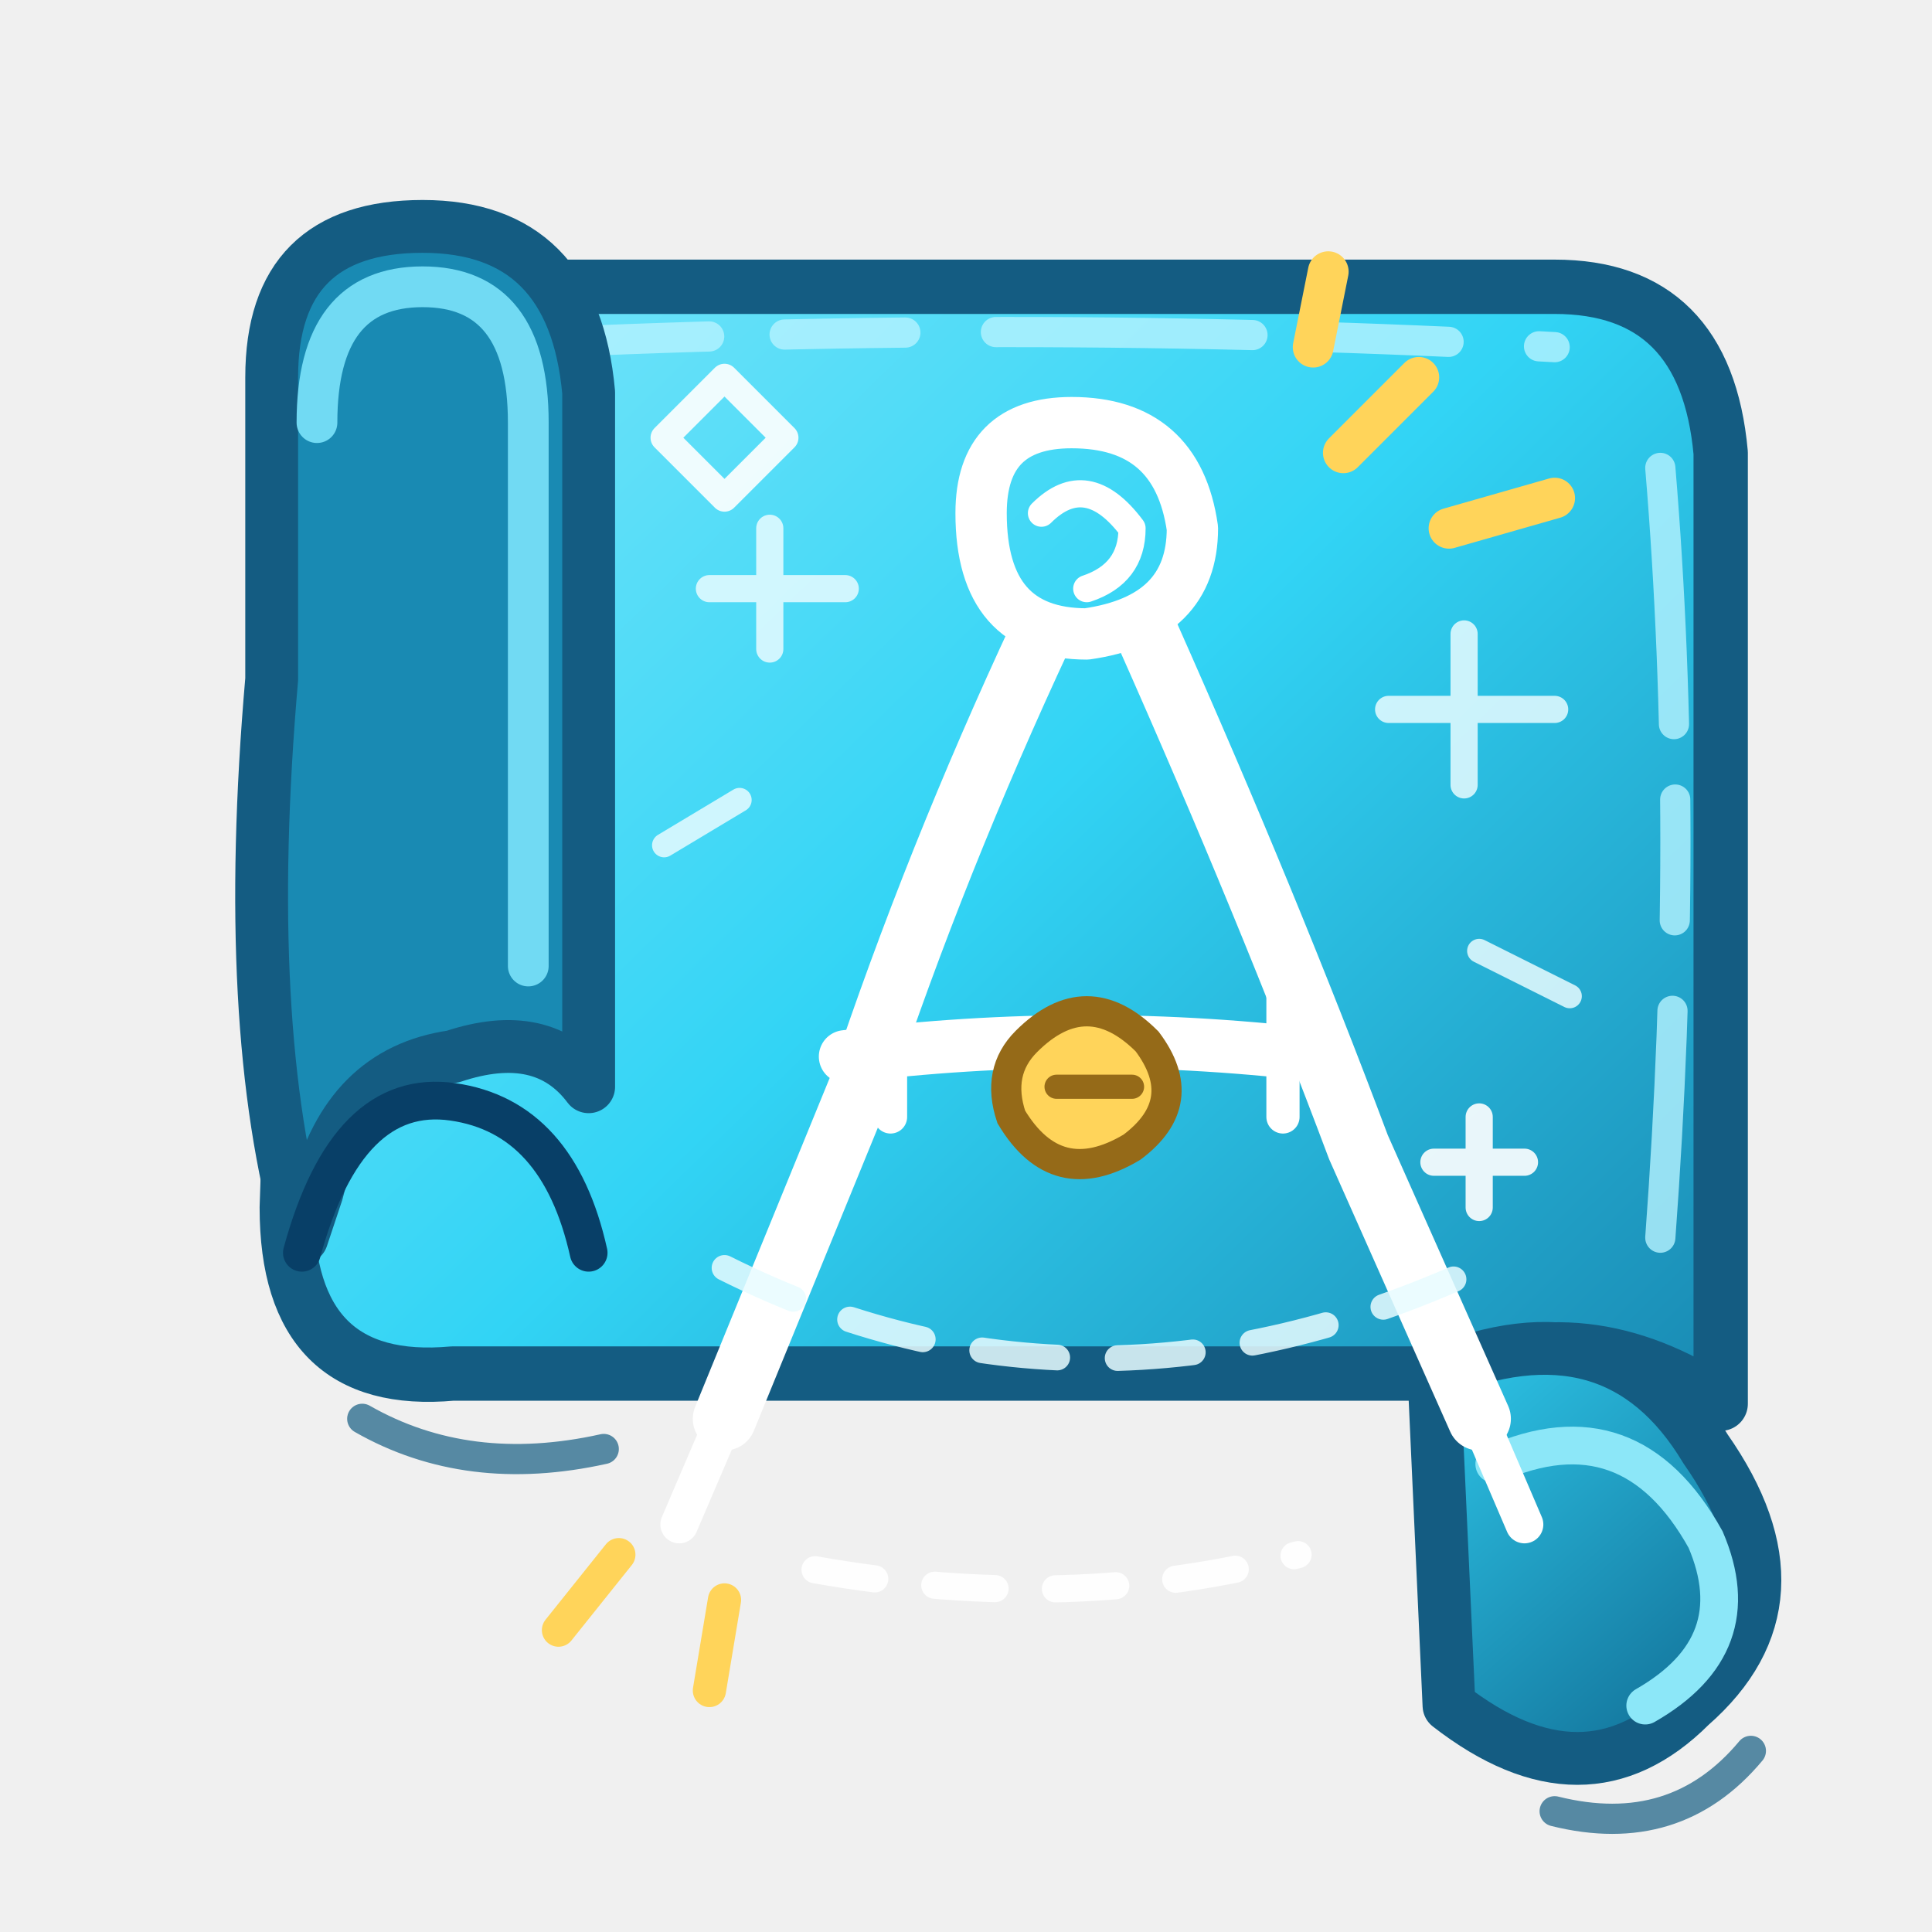
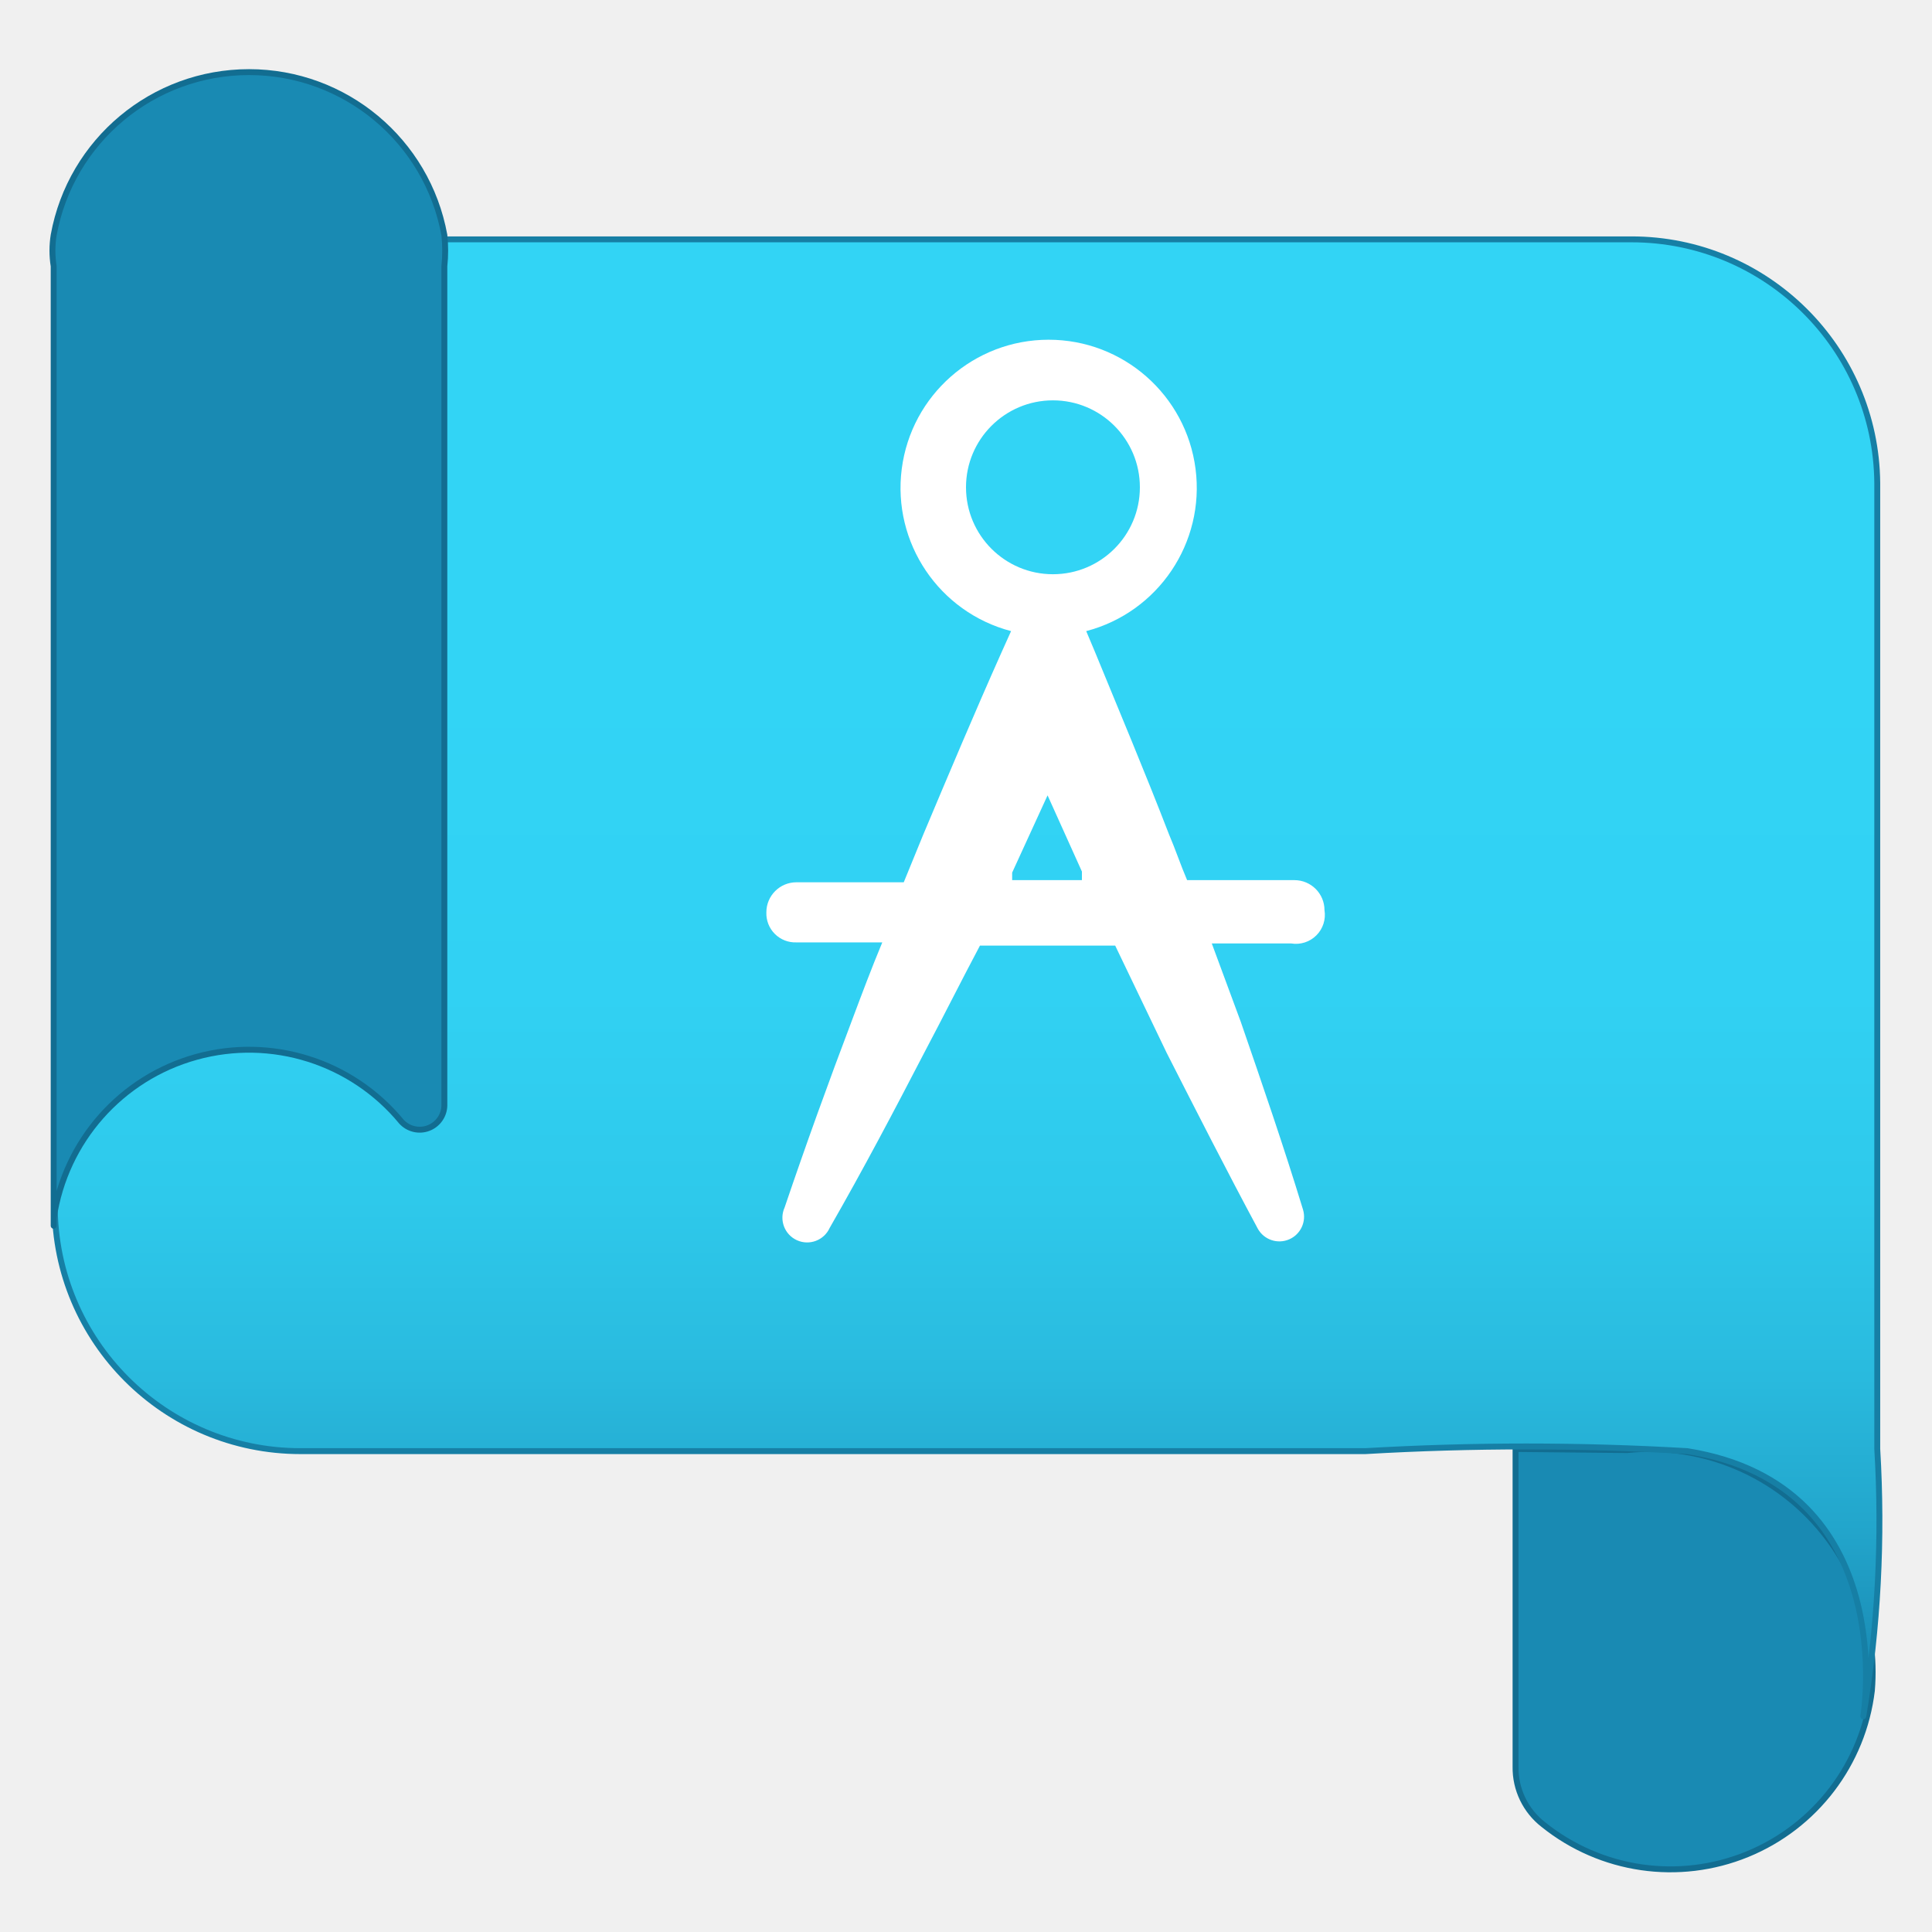
- <svg xmlns="http://www.w3.org/2000/svg" width="128" height="128" viewBox="0 0 128 128" fill="none">
+ <svg xmlns="http://www.w3.org/2000/svg" width="128" height="128" viewBox="0 0 128 128">
  <defs>
-     <linearGradient id="paper" x1="24" y1="20" x2="104" y2="102" gradientUnits="userSpaceOnUse">
-       <stop stop-color="#78E5FA" />
-       <stop offset=".48" stop-color="#32D4F5" />
-       <stop offset="1" stop-color="#198AB3" />
-     </linearGradient>
-     <linearGradient id="roll" x1="91" y1="87" x2="113" y2="112" gradientUnits="userSpaceOnUse">
-       <stop stop-color="#32D4F5" />
-       <stop offset="1" stop-color="#14779E" />
+     <linearGradient id="f5a0c05e-637e-4adf-b38d-bb1a0e612a3a" x1="6050.2" y1="-3638.83" x2="6038.28" y2="-3638.83" gradientTransform="translate(-3629.83 -6034.61) rotate(90)" gradientUnits="userSpaceOnUse">
+       <stop offset="0" stop-color="#198ab3" />
+       <stop offset="0" stop-color="#198ab3" />
+       <stop offset="0.11" stop-color="#22a5cb" />
+       <stop offset="0.23" stop-color="#29bade" />
+       <stop offset="0.37" stop-color="#2ec9eb" />
+       <stop offset="0.53" stop-color="#31d1f3" />
+       <stop offset="0.78" stop-color="#32d4f5" />
    </linearGradient>
  </defs>
-   <path d="M21 20            Q24 17 30 19            L103 19            Q113 19 114 30            L114 93            Q105 87 96 91            L30 91            Q19 92 19 80            Z" fill="url(#paper)" stroke="#145C82" stroke-width="3.6" stroke-linecap="round" stroke-linejoin="round" />
-   <path d="M30 23 Q67 21 103 23            M110 31 Q112 55 110 82" stroke="#B5F3FF" stroke-width="2" stroke-linecap="round" stroke-dasharray="17 5 8 6" opacity=".8" />
-   <path d="M20 82            Q16 68 18 45            L18 25            Q18 15 28 15            Q38 15 39 26            L39 72            Q36 68 30 70            Q23 71 21 79            Z" fill="#198AB3" stroke="#145C82" stroke-width="3.5" stroke-linejoin="round" />
-   <path d="M21 28            Q21 19 28 19            Q35 19 35 28            L35 64" stroke="#71DAF3" stroke-width="2.7" stroke-linecap="round" fill="none" />
-   <path d="M20 83            Q23 72 30 73            Q37 74 39 83" stroke="#083F67" stroke-width="2.5" stroke-linecap="round" />
-   <path d="M95 91            Q107 86 113 96            Q120 106 112 113            Q105 120 96 113            Z" fill="url(#roll)" stroke="#145C82" stroke-width="3.5" stroke-linejoin="round" />
-   <path d="M99 97            Q108 93 113 102            Q116 109 109 113" stroke="#8CE7F8" stroke-width="2.5" stroke-linecap="round" />
-   <g stroke="#FFFFFF" stroke-linecap="round" stroke-linejoin="round">
-     <path d="M65 34              Q65 28 71 28              Q78 28 79 35              Q79 41 72 42              Q65 42 65 34Z" stroke-width="3.4" />
-     <path d="M69 34 Q72 31 75 35              Q75 38 72 39" stroke-width="1.8" />
-     <path d="M69 42              Q62 57 57 72              L48 94" stroke-width="4.2" />
-     <path d="M76 42              Q84 60 90 76              L98 94" stroke-width="4.2" />
-     <path d="M56 70 Q72 68 88 70" stroke-width="3.5" />
-     <path d="M59 66 L59 74              M85 66 L85 74" stroke-width="2.2" />
-     <path d="M48 94 L45 101              M98 94 L101 101" stroke-width="2.5" />
+   <g transform="scale(7.111111)">
+     <path d="M15.16,13.51a2.08,2.08,0,0,1,2.28,2.24v0A1.89,1.89,0,0,1,14.38,17a.67.67,0,0,1-.26-.54V13.5Z" fill="#198ab3" stroke="#126d91" stroke-width=".055" stroke-linejoin="round" />
+     <path d="M17.49,13.5v-9A2.29,2.29,0,0,0,15.2,2.23H.51a0,0,0,0,0,0,0v9a2.29,2.29,0,0,0,2.29,2.29l2.43,0h7.49a25.76,25.76,0,0,1,3,0c2,.32,1.64,2.47,1.64,2.47A11.13,11.13,0,0,0,17.49,13.5Z" fill="url(#f5a0c05e-637e-4adf-b38d-bb1a0e612a3a)" stroke="#167fa5" stroke-width=".055" stroke-linejoin="round" />
+     <path d="M.5,11.42l0-.07a1.84,1.84,0,0,1,3.24-.9.23.23,0,0,0,.4-.15l0-7.82a1.36,1.36,0,0,0,0-.29v0h0a1.85,1.85,0,0,0-3.64,0h0v0a.92.92,0,0,0,0,.29Z" fill="#198ab3" stroke="#126d91" stroke-width=".055" stroke-linejoin="round" />
+     <path d="M12.34,8.48a.28.28,0,0,0-.28-.28h-1c-.06-.14-.11-.29-.17-.43-.22-.57-.46-1.14-.69-1.7l-.08-.19a1.38,1.38,0,1,0-.7,0l-.09.2c-.25.56-.49,1.13-.73,1.7l-.18.44h-1a.28.28,0,0,0-.28.28.27.27,0,0,0,.28.28h.8c-.1.24-.19.48-.28.72-.22.58-.43,1.16-.63,1.75v0a.23.23,0,0,0,.42.19v0c.31-.54.6-1.09.88-1.63.18-.34.35-.68.52-1h1.26l.48,1c.28.55.56,1.1.85,1.64h0a.23.23,0,0,0,.42-.18h0c-.18-.59-.38-1.17-.58-1.75l-.27-.73h.74A.27.27,0,0,0,12.34,8.48ZM9,4.54a.81.81,0,0,1,1.62,0A.81.81,0,0,1,9,4.54ZM9.43,8.2l0-.07.33-.72.32.71,0,.08Z" fill="#fff" />
  </g>
-   <path d="M68 69            Q72 65 76 69            Q79 73 75 76            Q70 79 67 74            Q66 71 68 69Z" fill="#FFD45A" stroke="#956A18" stroke-width="2" />
-   <path d="M70 72 L75 72" stroke="#956A18" stroke-width="1.6" stroke-linecap="round" />
-   <g stroke="#E7FCFF" stroke-linecap="round" opacity=".85">
-     <path d="M47 39 L56 39              M51 35 L51 43" stroke-width="1.8" />
-     <path d="M92 47 L103 47              M97 42 L97 52" stroke-width="1.8" />
-     <path d="M48 84 Q72 96 98 84" stroke-width="1.7" stroke-dasharray="5 4" />
-     <path d="M44 56 L49 53              M98 63 L104 66" stroke-width="1.6" />
-   </g>
-   <g stroke="#FFD45A" stroke-linecap="round" stroke-linejoin="round">
-     <path d="M89 30 L94 25              M96 35 L103 33              M87 23 L88 18" stroke-width="2.7" />
-     <path d="M41 103 L37 108              M48 106 L47 112" stroke-width="2.2" />
-   </g>
-   <g stroke="#FFFFFF" stroke-width="1.8" stroke-linecap="round" stroke-linejoin="round" opacity=".9">
-     <path d="M44 29 L48 25 L52 29 L48 33 Z" />
-     <path d="M95 77 L101 77              M98 74 L98 80" />
-     <path d="M54 104 Q71 107 86 103" stroke-dasharray="4 4" />
-   </g>
-   <path d="M24 94 Q31 98 40 96            M103 120 Q111 122 116 116" stroke="#145C82" stroke-width="2" stroke-linecap="round" opacity=".7" />
</svg>
